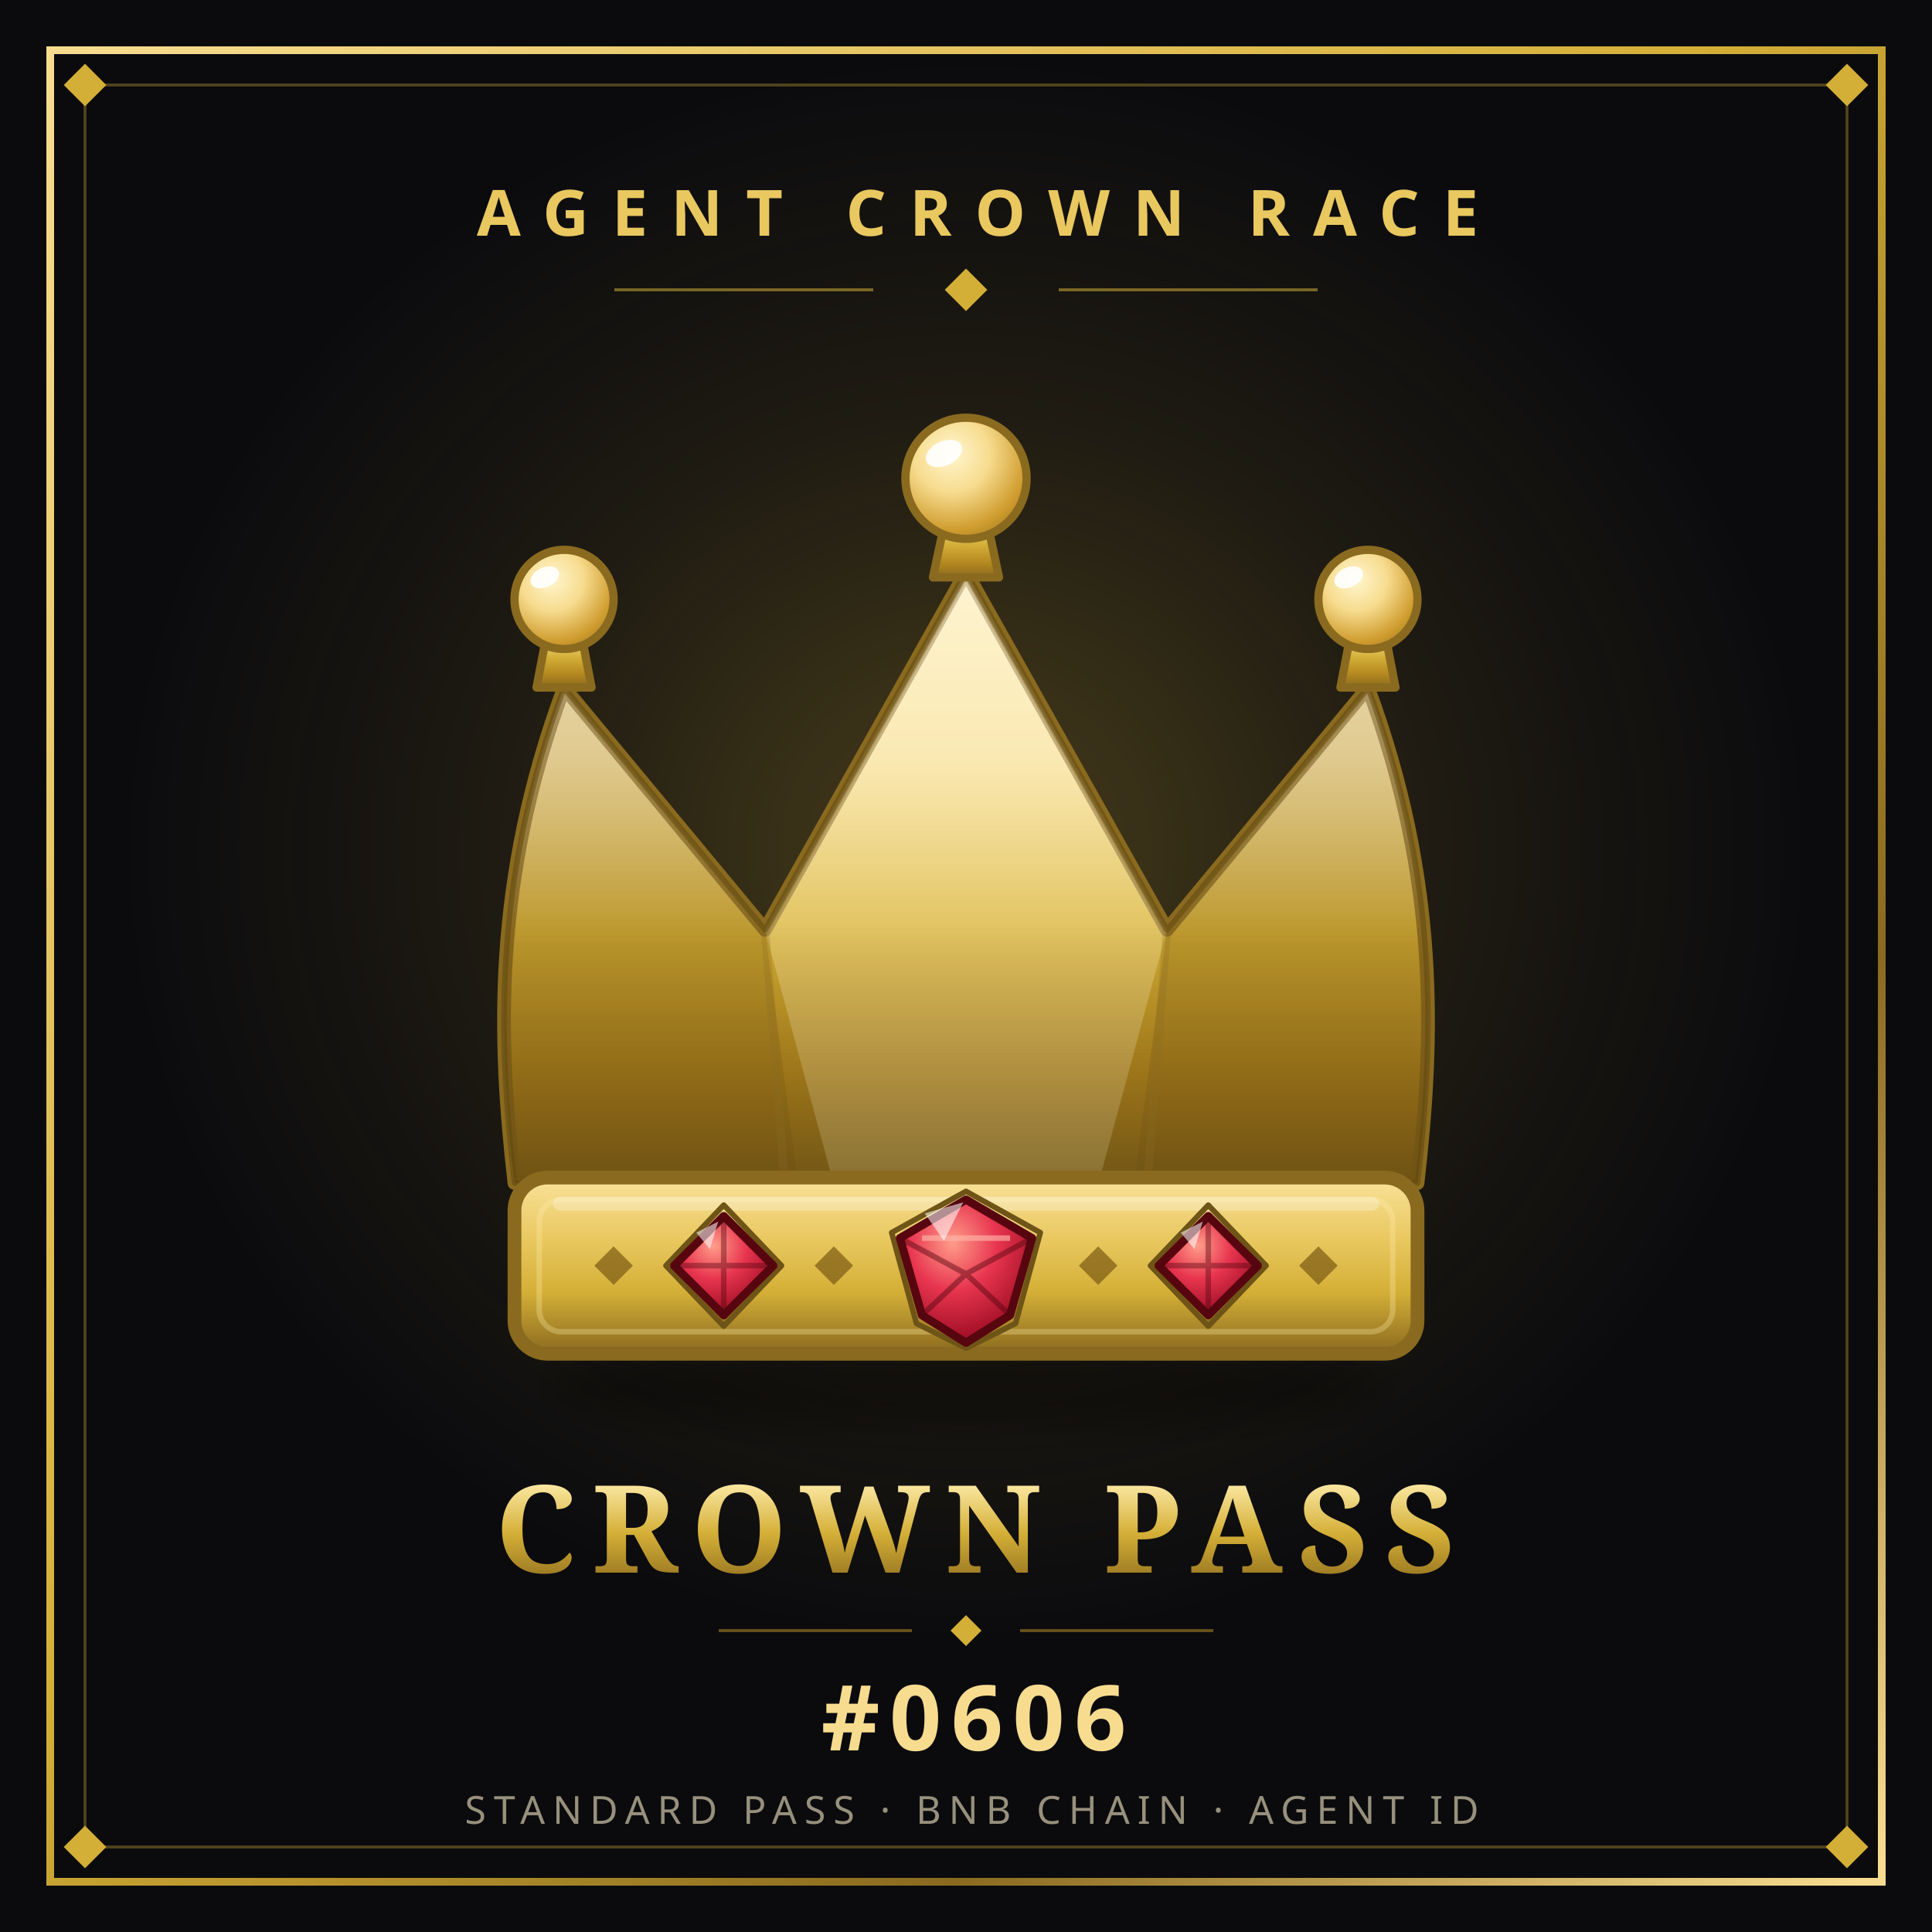
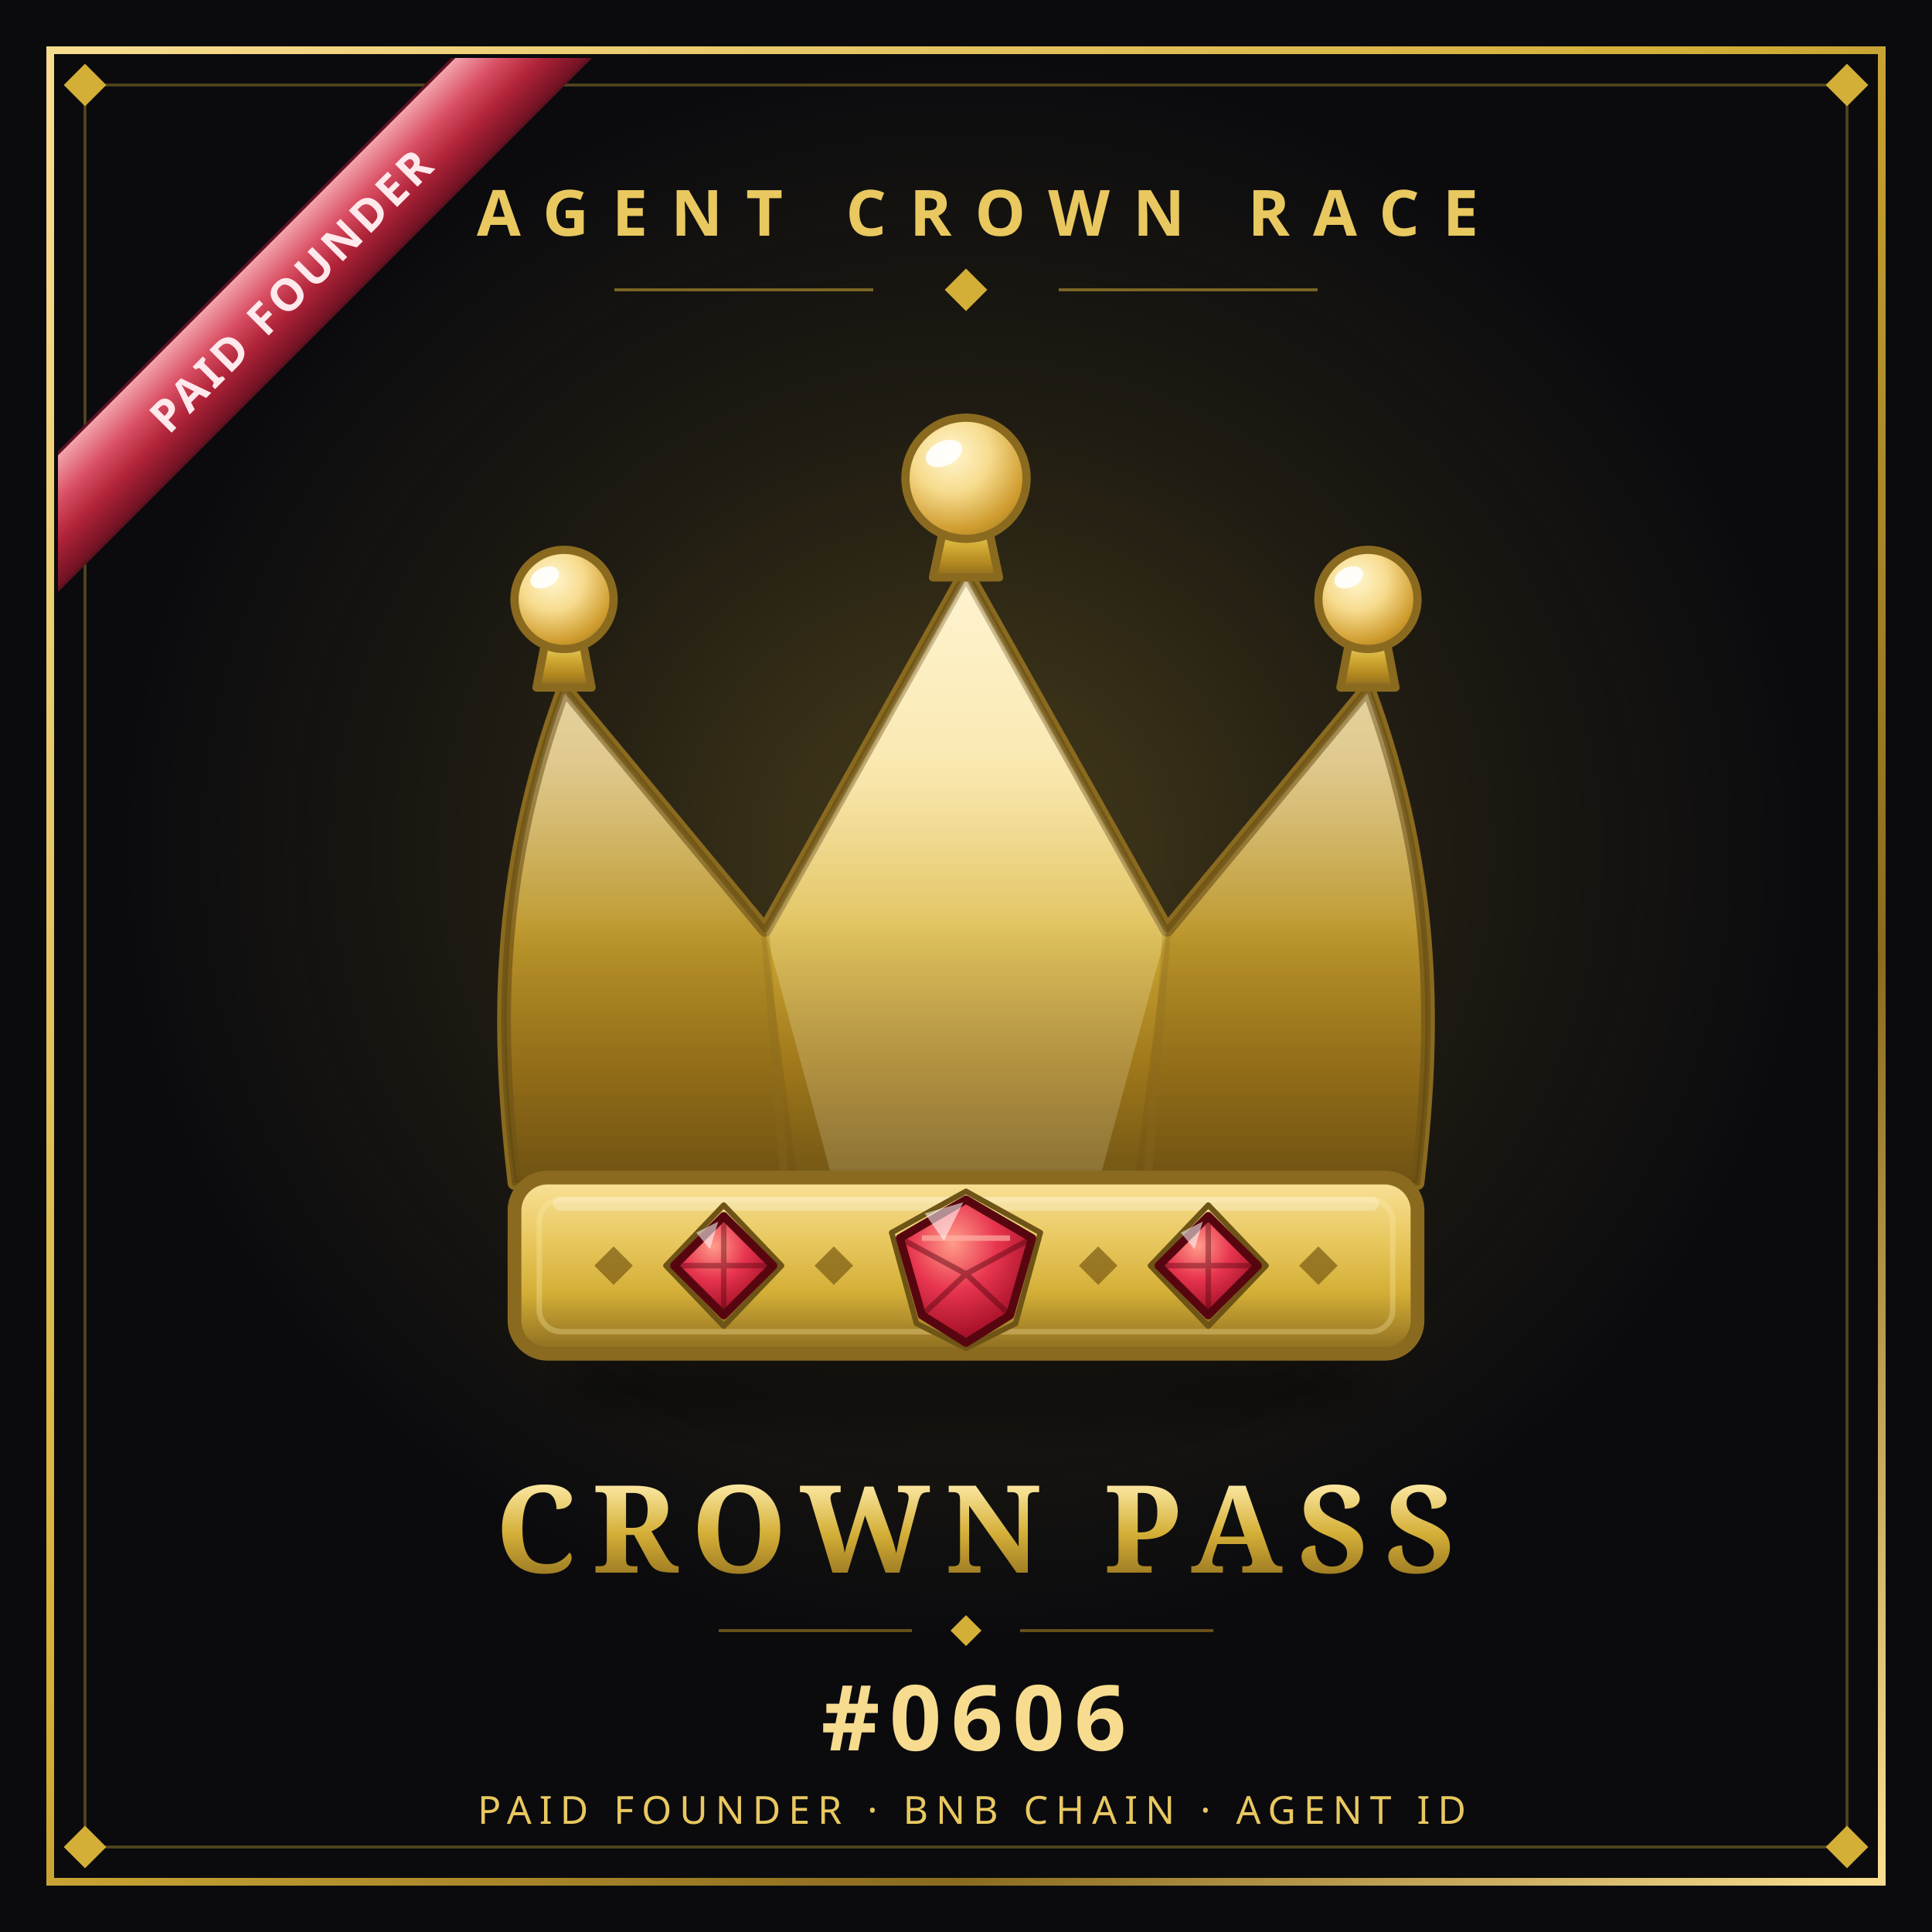
<svg xmlns="http://www.w3.org/2000/svg" viewBox="0 0 1000 1000" role="img" aria-label="Crown Pass #0606">
  <defs>
    <radialGradient id="passGlow" cx=".5" cy=".5" r=".5">
      <stop offset="0" stop-color="#d4af37" stop-opacity=".30" />
      <stop offset=".55" stop-color="#d4af37" stop-opacity=".10" />
      <stop offset="1" stop-color="#d4af37" stop-opacity="0" />
    </radialGradient>
    <linearGradient id="frameGold" x1="0" y1="0" x2="1" y2="1">
      <stop offset="0" stop-color="#f7dc8f" />
      <stop offset=".45" stop-color="#d4af37" />
      <stop offset=".75" stop-color="#8a6a1f" />
      <stop offset="1" stop-color="#f7dc8f" />
    </linearGradient>
    <linearGradient id="titleGold" x1="0" y1="0" x2="0" y2="1">
      <stop offset="0" stop-color="#fbe7a1" />
      <stop offset=".55" stop-color="#d4af37" />
      <stop offset="1" stop-color="#a07d24" />
    </linearGradient>
    <clipPath id="cardClip">
      <rect x="30" y="30" width="940" height="940" />
    </clipPath>
  </defs>
  <defs>
+     <linearGradient id="founderBand" x1="0" y1="0" x2="0" y2="1">
+       <stop offset="0" stop-color="#f3a7b0" />
+       <stop offset=".35" stop-color="#d94f63" />
+       <stop offset=".65" stop-color="#b02338" />
+       <stop offset="1" stop-color="#6d1122" />
+     </linearGradient>
    <linearGradient id="goldBody" x1="0" y1="0" x2="0" y2="1">
      <stop offset="0" stop-color="#fbe7a1" />
      <stop offset=".3" stop-color="#f7dc8f" />
      <stop offset=".58" stop-color="#d4af37" />
      <stop offset=".82" stop-color="#b3871f" />
      <stop offset="1" stop-color="#8a6a1f" />
    </linearGradient>
    <linearGradient id="goldBand" x1="0" y1="0" x2="0" y2="1">
      <stop offset="0" stop-color="#f9e29a" />
      <stop offset=".35" stop-color="#e9c860" />
      <stop offset=".65" stop-color="#d4af37" />
      <stop offset="1" stop-color="#8a6a1f" />
    </linearGradient>
    <radialGradient id="orbGrad" cx=".38" cy=".3" r=".9">
      <stop offset="0" stop-color="#fff6cf" />
      <stop offset=".35" stop-color="#f7dc8f" />
      <stop offset=".7" stop-color="#cf9c2e" />
      <stop offset="1" stop-color="#8a6a1f" />
    </radialGradient>
    <radialGradient id="rubyGrad" cx=".4" cy=".3" r=".95">
      <stop offset="0" stop-color="#ff9d8a" />
      <stop offset=".35" stop-color="#e8354f" />
      <stop offset=".68" stop-color="#a8122a" />
      <stop offset="1" stop-color="#5f0815" />
    </radialGradient>
    <linearGradient id="sheenGrad" x1="0" y1="0" x2="0" y2="1">
      <stop offset="0" stop-color="#ffffff" stop-opacity=".5" />
      <stop offset="1" stop-color="#ffffff" stop-opacity="0" />
    </linearGradient>
    <linearGradient id="shadeGrad" x1="0" y1="0" x2="0" y2="1">
      <stop offset="0" stop-color="#463004" stop-opacity="0" />
      <stop offset="1" stop-color="#463004" stop-opacity=".38" />
    </linearGradient>
    <filter id="blur6" x="-40%" y="-40%" width="180%" height="180%">
      <feGaussianBlur stdDeviation="6" />
    </filter>
    <clipPath id="bodyClip">
      <path d="M92 332 C86 280 84 222 110 152 L183 240 L256 110 L329 240 L402 152 C428 222 426 280 420 332 Z" />
    </clipPath>
  </defs>
  <rect width="1000" height="1000" fill="#0b0b0e" />
  <ellipse cx="500" cy="440" rx="440" ry="410" fill="url(#passGlow)" />
  <rect x="26" y="26" width="948" height="948" fill="none" stroke="url(#frameGold)" stroke-width="4" />
  <rect x="44" y="44" width="912" height="912" fill="none" stroke="#d4af37" stroke-width="1.5" opacity=".35" />
  <path d="M44 33 L55 44 L44 55 L33 44 Z" fill="#d4af37" />
  <path d="M956 33 L967 44 L956 55 L945 44 Z" fill="#d4af37" />
  <path d="M44 945 L55 956 L44 967 L33 956 Z" fill="#d4af37" />
  <path d="M956 945 L967 956 L956 967 L945 956 Z" fill="#d4af37" />
  <text x="506" y="122" text-anchor="middle" font-family="'Noto Sans', Arial, sans-serif" font-size="33" font-weight="600" letter-spacing="12" fill="#e9c860">AGENT CROWN RACE</text>
  <g stroke="#d4af37" opacity=".55">
    <path d="M318 150 H452 M548 150 H682" stroke-width="1.5" />
  </g>
  <path d="M500 139 L511 150 L500 161 L489 150 Z" fill="#d4af37" />
  <svg x="215" y="182" width="570" height="570" viewBox="56 30 400 400">
    <g id="crown">
      <ellipse cx="256" cy="406" rx="152" ry="15" fill="#000000" opacity=".30" filter="url(#blur6)" />
      <path d="M92 332 C86 280 84 222 110 152 L183 240 L256 110 L329 240 L402 152 C428 222 426 280 420 332 Z" fill="url(#goldBody)" stroke="#8a6a1f" stroke-width="5" stroke-linejoin="round" />
      <g clip-path="url(#bodyClip)">
        <polygon points="60,340 110,140 183,240 196,340" fill="#7a5a12" opacity=".26" />
        <polygon points="452,340 402,140 329,240 316,340" fill="#7a5a12" opacity=".26" />
        <polygon points="183,240 256,110 329,240 302,340 210,340" fill="#fff3bc" opacity=".30" />
        <rect x="60" y="96" width="392" height="150" fill="url(#sheenGrad)" />
        <rect x="60" y="238" width="392" height="102" fill="url(#shadeGrad)" />
      </g>
      <g stroke="#8a6a1f" stroke-width="3" opacity=".45" fill="none">
        <path d="M110 152 L183 240 L256 110 L329 240 L402 152" />
        <path d="M183 240 L190 330 M329 240 L322 330" opacity=".6" />
      </g>
      <path d="M92 332 C86 280 84 222 110 152 L183 240 L256 110 L329 240 L402 152 C428 222 426 280 420 332 Z" fill="none" stroke="#5f470e" stroke-width="2" stroke-linejoin="round" opacity=".55" />
      <path d="M100 152 L120 152 L115 126 L105 126 Z" fill="url(#goldBody)" stroke="#8a6a1f" stroke-width="3" stroke-linejoin="round" />
      <path d="M244 112 L268 112 L262 84 L250 84 Z" fill="url(#goldBody)" stroke="#8a6a1f" stroke-width="3" stroke-linejoin="round" />
      <path d="M392 152 L412 152 L407 126 L397 126 Z" fill="url(#goldBody)" stroke="#8a6a1f" stroke-width="3" stroke-linejoin="round" />
      <g stroke="#8a6a1f" stroke-width="3">
        <circle cx="110" cy="120" r="18" fill="url(#orbGrad)" />
        <circle cx="256" cy="76" r="22" fill="url(#orbGrad)" />
        <circle cx="402" cy="120" r="18" fill="url(#orbGrad)" />
      </g>
      <g fill="#ffffff">
        <ellipse cx="103" cy="112" rx="5.5" ry="3.6" opacity=".9" transform="rotate(-25 103 112)" />
        <ellipse cx="248" cy="67" rx="7" ry="4.4" opacity=".9" transform="rotate(-25 248 67)" />
        <ellipse cx="395" cy="112" rx="5.5" ry="3.6" opacity=".9" transform="rotate(-25 395 112)" />
      </g>
      <rect x="92" y="330" width="328" height="64" rx="12" fill="url(#goldBand)" stroke="#8a6a1f" stroke-width="5" />
      <rect x="101" y="338" width="310" height="48" rx="8" fill="none" stroke="#ffeeb0" stroke-width="2" opacity=".30" />
      <rect x="106" y="337" width="300" height="5" rx="2.5" fill="#ffffff" opacity=".26" />
      <g fill="#7a5a12" opacity=".7">
        <path d="M128 355 L135 362 L128 369 L121 362 Z" />
        <path d="M208 355 L215 362 L208 369 L201 362 Z" />
        <path d="M304 355 L311 362 L304 369 L297 362 Z" />
        <path d="M384 355 L391 362 L384 369 L377 362 Z" />
      </g>
      <g fill="url(#goldBand)" stroke="#6e5416" stroke-width="2" stroke-linejoin="round">
        <polygon points="256,335 283,350 274,383 256,392 238,383 229,350" />
        <polygon points="168,340 189,362 168,384 147,362" />
        <polygon points="344,340 365,362 344,384 323,362" />
      </g>
      <polygon points="256,338 280,352 272,380 256,390 240,380 232,352" fill="url(#rubyGrad)" stroke="#57060f" stroke-width="3" stroke-linejoin="round" />
      <g stroke="#ffb3a7" stroke-width="2" opacity=".65" fill="none">
        <path d="M240 352 L272 352" />
      </g>
      <g stroke="#50040d" stroke-width="2" opacity=".45" fill="none">
        <path d="M232 352 L256 365 L280 352 M240 380 L256 365 L272 380" />
      </g>
      <polygon points="241,343 255,339 248,353" fill="#ffffff" opacity=".55" />
      <g stroke="#57060f" stroke-width="3" stroke-linejoin="round">
        <polygon points="168,344 186,362 168,380 150,362" fill="url(#rubyGrad)" />
        <polygon points="344,344 362,362 344,380 326,362" fill="url(#rubyGrad)" />
      </g>
      <g stroke="#50040d" stroke-width="2" opacity=".4" fill="none">
        <path d="M150 362 L186 362 M168 344 L168 380" />
        <path d="M326 362 L362 362 M344 344 L344 380" />
      </g>
      <g fill="#ffffff" opacity=".55">
        <polygon points="158,350 166,346 163,356" />
        <polygon points="334,350 342,346 339,356" />
      </g>
    </g>
  </svg>
  <text x="505" y="814" text-anchor="middle" font-family="Georgia, 'Noto Serif', serif" font-size="63" font-weight="700" letter-spacing="8" fill="url(#titleGold)">CROWN PASS</text>
  <g stroke="#8a6a1f" opacity=".75">
    <path d="M372 844 H472 M528 844 H628" stroke-width="1.5" />
  </g>
  <path d="M500 836 L508 844 L500 852 L492 844 Z" fill="#d4af37" />
  <text x="504" y="906" text-anchor="middle" font-family="'Noto Sans', Arial, sans-serif" font-size="47" font-weight="600" letter-spacing="5" fill="#f7dc8f">#0606</text>
-   <text x="503" y="944" text-anchor="middle" font-family="'Noto Sans', Arial, sans-serif" font-size="20" letter-spacing="4" fill="#97907c">STANDARD PASS · BNB CHAIN · AGENT ID</text>
+   <text x="503" y="944" text-anchor="middle" font-family="'Noto Sans', Arial, sans-serif" font-size="20" letter-spacing="4" fill="#e9c860">PAID FOUNDER · BNB CHAIN · AGENT ID</text>
+   <g clip-path="url(#cardClip)">
+     <g transform="rotate(-45 150 150)">
+       <rect x="-90" y="125" width="480" height="50" fill="url(#founderBand)" stroke="#5e1220" stroke-width="1.5" />
+       <text x="150" y="159" text-anchor="middle" font-family="'Noto Sans', Arial, sans-serif" font-size="23" font-weight="700" letter-spacing="2" fill="#ffe9ec">PAID FOUNDER</text>
+     </g>
+   </g>
</svg>
